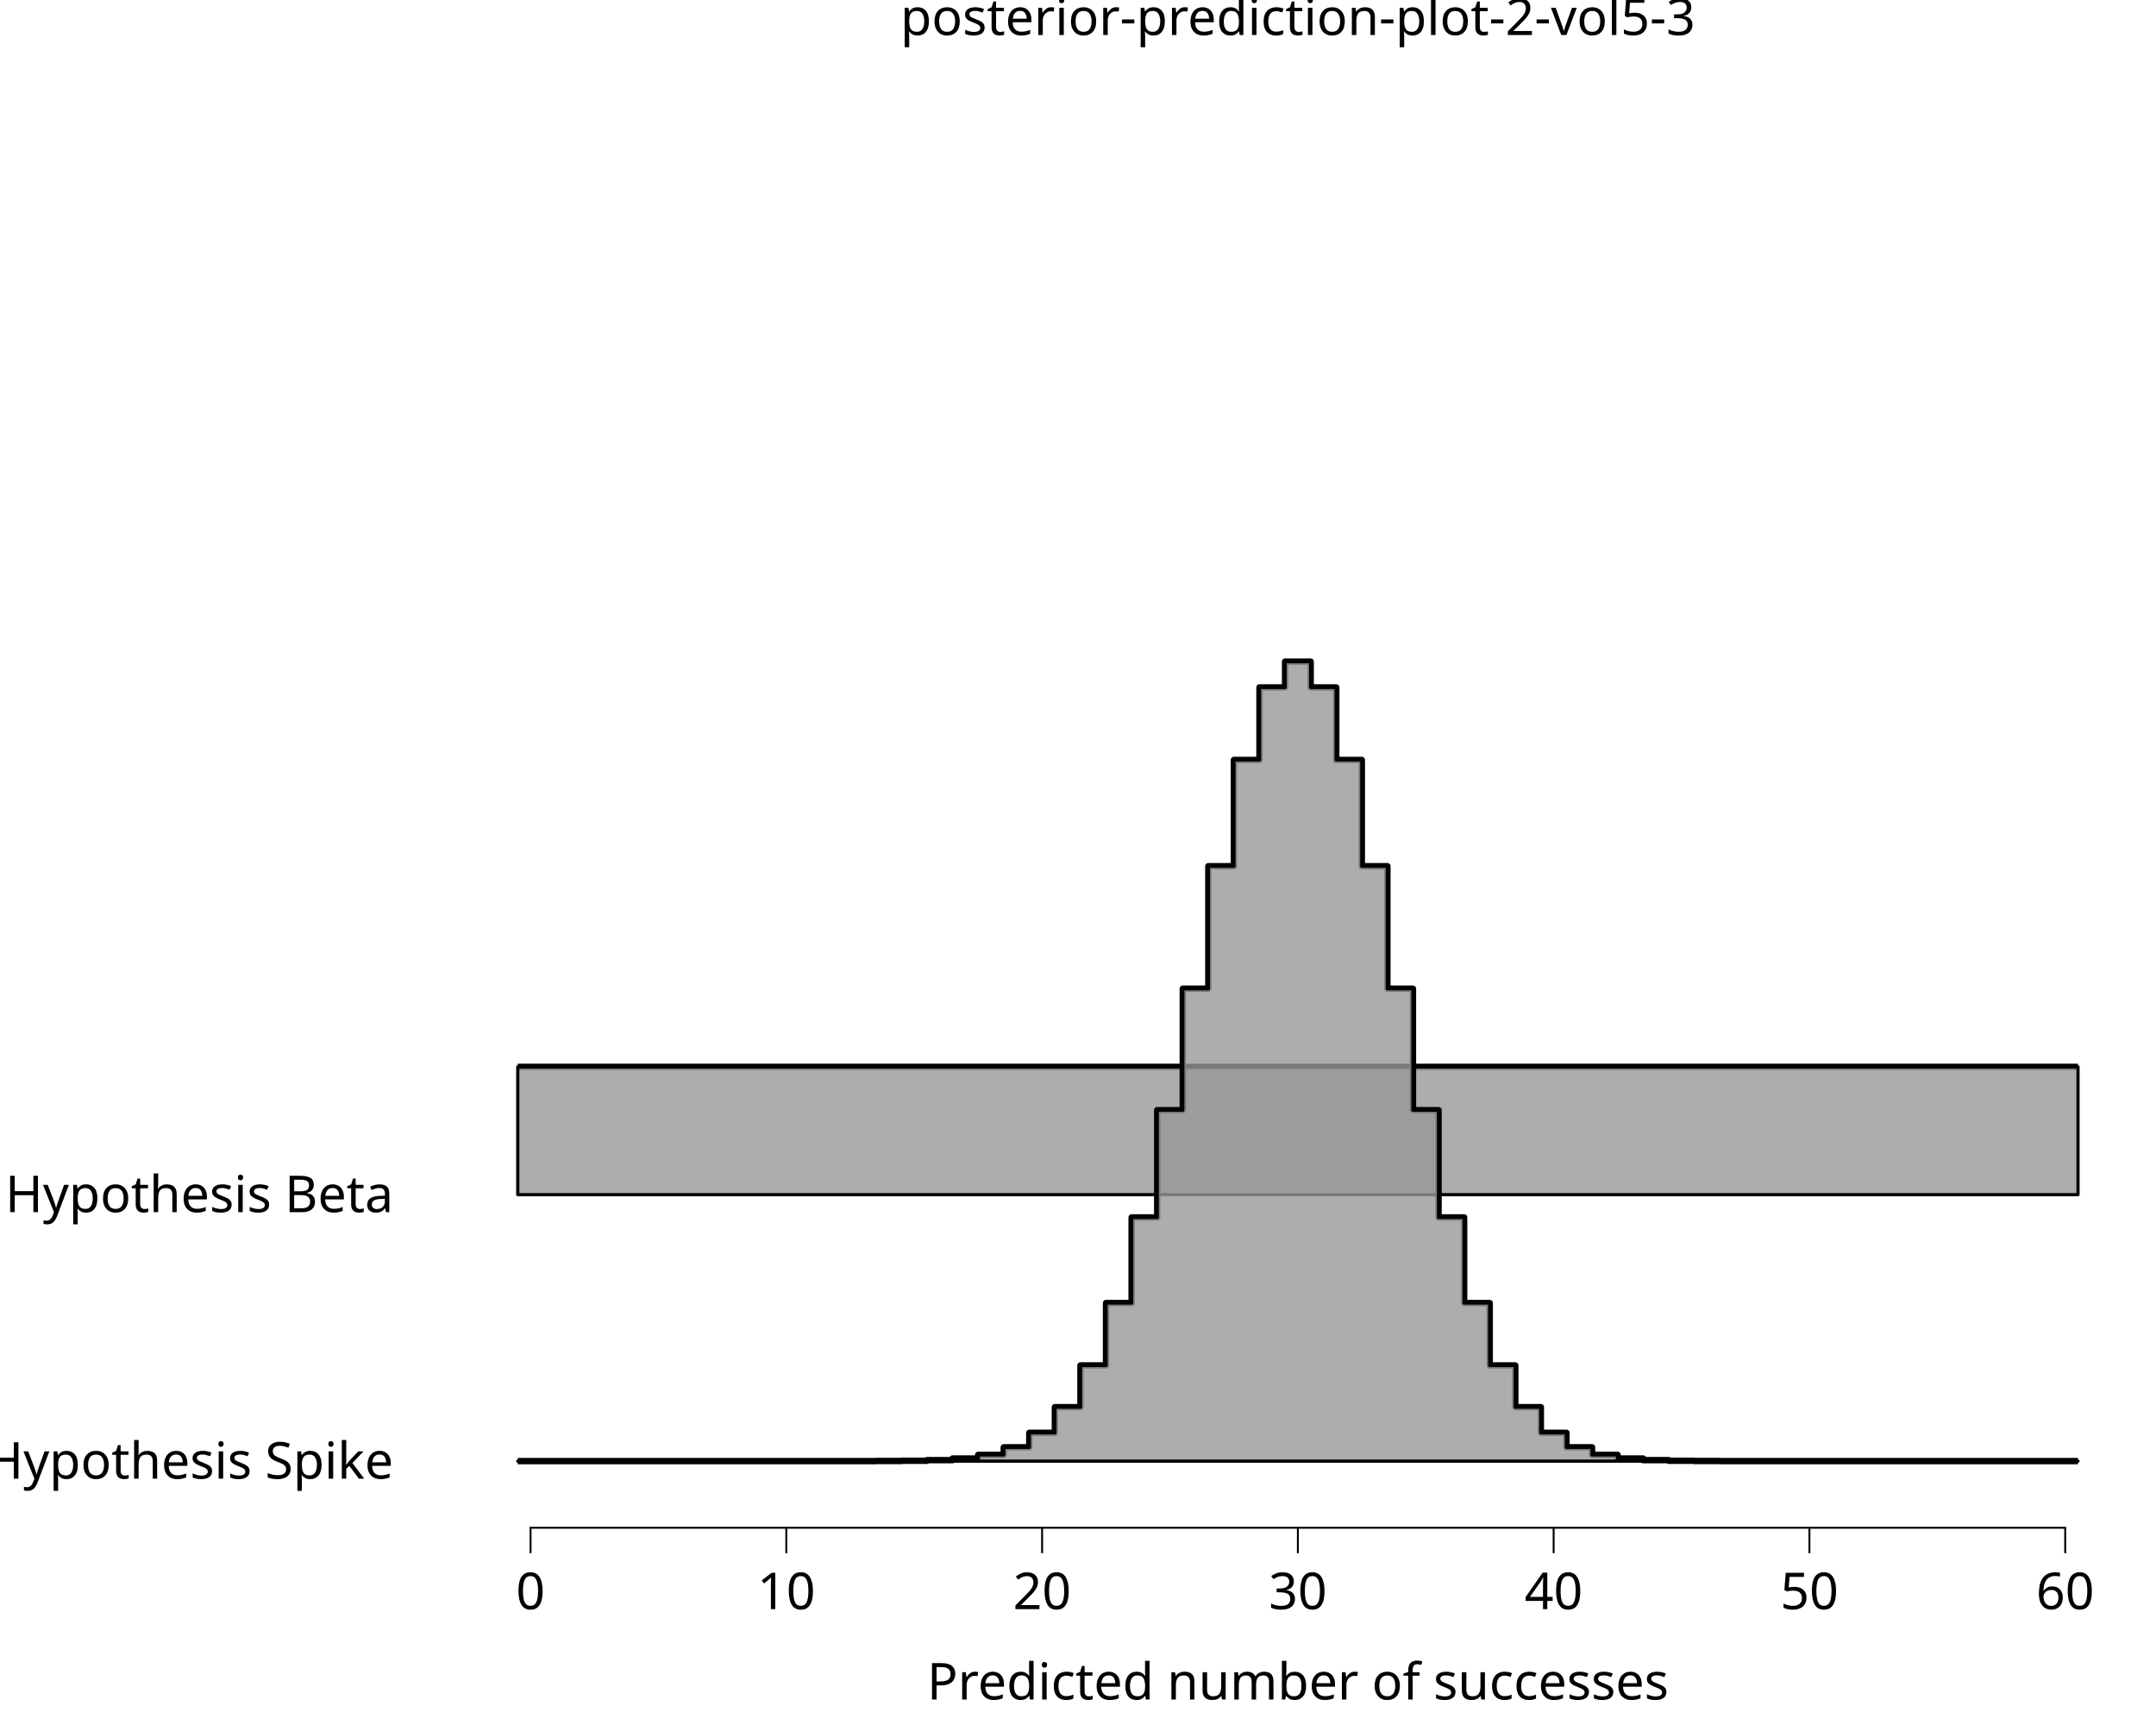
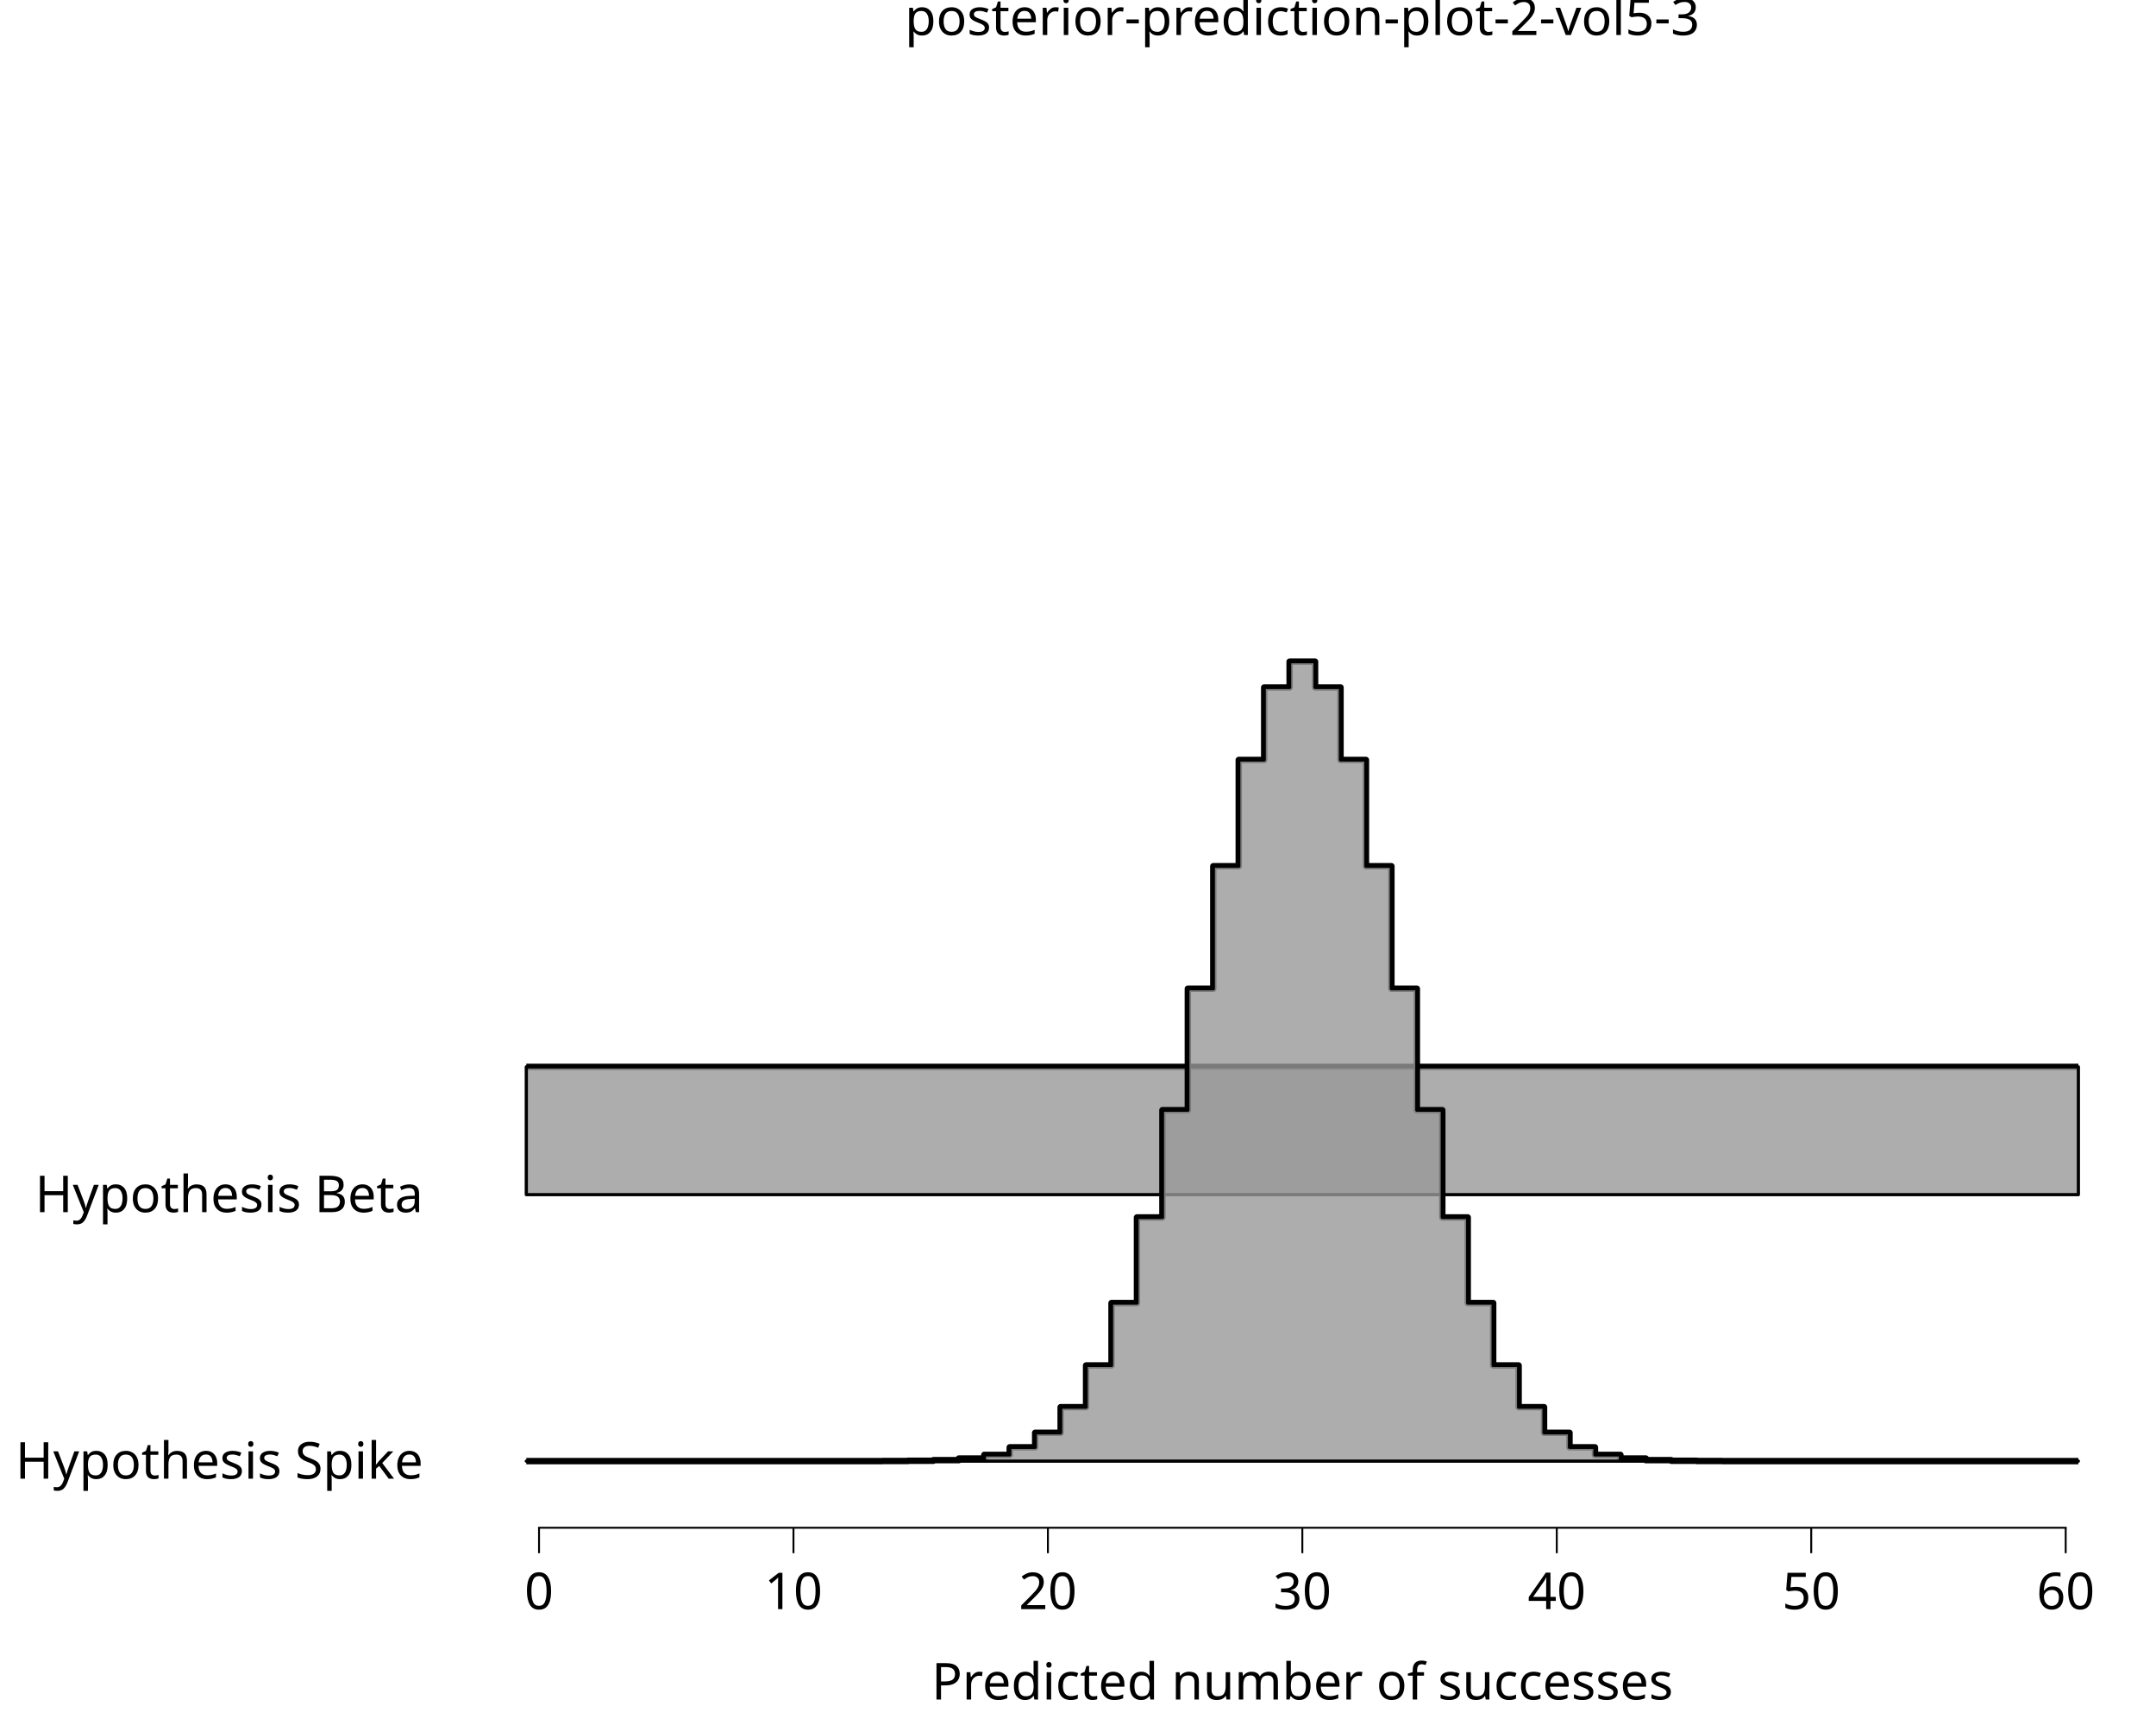
<svg xmlns="http://www.w3.org/2000/svg" class="svglite" data-engine-version="2.0" width="720.00pt" height="576.00pt" viewBox="0 0 720.00 576.00">
  <defs>
    <style type="text/css">
    .svglite line, .svglite polyline, .svglite polygon, .svglite path, .svglite rect, .svglite circle {
      fill: none;
      stroke: #000000;
      stroke-linecap: round;
      stroke-linejoin: round;
      stroke-miterlimit: 10.00;
    }
  </style>
  </defs>
  <rect width="100%" height="100%" style="stroke: none; fill: #FFFFFF;" />
  <defs>
    <clipPath id="cpMC4wMHw3MjAuMDB8MC4wMHw1NzYuMDA=">
      <rect x="0.00" y="0.00" width="720.00" height="576.00" />
    </clipPath>
  </defs>
  <g clip-path="url(#cpMC4wMHw3MjAuMDB8MC4wMHw1NzYuMDA=)">
    <rect x="0.00" y="0.00" width="720.00" height="576.00" style="stroke-width: 10.67; stroke: none;" />
-     <rect x="146.85" y="20.71" width="573.15" height="489.43" style="stroke-width: 10.67; stroke: none;" />
-     <polyline points="172.91,356.24 181.45,356.24 181.45,356.24 189.99,356.24 189.99,356.24 198.53,356.24 198.53,356.24 207.07,356.24 207.07,356.24 215.61,356.24 215.61,356.24 224.16,356.24 224.16,356.24 232.70,356.24 232.70,356.24 241.24,356.24 241.24,356.24 249.78,356.24 249.78,356.24 258.32,356.24 258.32,356.24 266.86,356.24 266.86,356.24 275.41,356.24 275.41,356.24 283.95,356.24 283.95,356.24 292.49,356.24 292.49,356.24 301.03,356.24 301.03,356.24 309.57,356.24 309.57,356.24 318.11,356.24 318.11,356.24 326.66,356.24 326.66,356.24 335.20,356.24 335.20,356.24 343.74,356.24 343.74,356.24 352.28,356.24 352.28,356.24 360.82,356.24 360.82,356.24 369.36,356.24 369.36,356.24 377.91,356.24 377.91,356.24 386.45,356.24 386.45,356.24 394.99,356.24 394.99,356.24 403.53,356.24 403.53,356.24 412.07,356.24 412.07,356.24 420.61,356.24 420.61,356.24 429.16,356.24 429.16,356.24 437.70,356.24 437.70,356.24 446.24,356.24 446.24,356.24 454.78,356.24 454.78,356.24 463.32,356.24 463.32,356.24 471.86,356.24 471.86,356.24 480.41,356.24 480.41,356.24 488.95,356.24 488.95,356.24 497.49,356.24 497.49,356.24 506.03,356.24 506.03,356.24 514.57,356.24 514.57,356.24 523.11,356.24 523.11,356.24 531.66,356.24 531.66,356.24 540.20,356.24 540.20,356.24 548.74,356.24 548.74,356.24 557.28,356.24 557.28,356.24 565.82,356.24 565.82,356.24 574.36,356.24 574.36,356.24 582.91,356.24 582.91,356.24 591.45,356.24 591.45,356.24 599.99,356.24 599.99,356.24 608.53,356.24 608.53,356.24 617.07,356.24 617.07,356.24 625.61,356.24 625.61,356.24 634.16,356.24 634.16,356.24 642.70,356.24 642.70,356.24 651.24,356.24 651.24,356.24 659.78,356.24 659.78,356.24 668.32,356.24 668.32,356.24 676.86,356.24 676.86,356.24 685.41,356.24 685.41,356.24 693.95,356.24 " style="stroke-width: 2.13; stroke-linecap: butt;" />
-     <polygon points="172.91,398.91 172.91,356.24 181.45,356.24 181.45,356.24 189.99,356.24 189.99,356.24 198.53,356.24 198.53,356.24 207.07,356.24 207.07,356.24 215.61,356.24 215.61,356.24 224.16,356.24 224.16,356.24 232.70,356.24 232.70,356.24 241.24,356.24 241.24,356.24 249.78,356.24 249.78,356.24 258.32,356.24 258.32,356.24 266.86,356.24 266.86,356.24 275.41,356.24 275.41,356.24 283.95,356.24 283.95,356.24 292.49,356.24 292.49,356.24 301.03,356.24 301.03,356.24 309.57,356.24 309.57,356.24 318.11,356.24 318.11,356.24 326.66,356.24 326.66,356.24 335.20,356.24 335.20,356.24 343.74,356.24 343.74,356.24 352.28,356.24 352.28,356.24 360.82,356.24 360.82,356.24 369.36,356.24 369.36,356.24 377.91,356.24 377.91,356.24 386.45,356.24 386.45,356.24 394.99,356.24 394.99,356.24 403.53,356.24 403.53,356.24 412.07,356.24 412.07,356.24 420.61,356.24 420.61,356.24 429.16,356.24 429.16,356.24 437.70,356.24 437.70,356.24 446.24,356.24 446.24,356.24 454.78,356.24 454.78,356.24 463.32,356.24 463.32,356.24 471.86,356.24 471.86,356.24 480.41,356.24 480.41,356.24 488.95,356.24 488.95,356.24 497.49,356.24 497.49,356.24 506.03,356.24 506.03,356.24 514.57,356.24 514.57,356.24 523.11,356.24 523.11,356.24 531.66,356.24 531.66,356.24 540.20,356.24 540.20,356.24 548.74,356.24 548.74,356.24 557.28,356.24 557.28,356.24 565.82,356.24 565.82,356.24 574.36,356.24 574.36,356.24 582.91,356.24 582.91,356.24 591.45,356.24 591.45,356.24 599.99,356.24 599.99,356.24 608.53,356.24 608.53,356.24 617.07,356.24 617.07,356.24 625.61,356.24 625.61,356.24 634.16,356.24 634.16,356.24 642.70,356.24 642.70,356.24 651.24,356.24 651.24,356.24 659.78,356.24 659.78,356.24 668.32,356.24 668.32,356.24 676.86,356.24 676.86,356.24 685.41,356.24 685.41,356.24 693.95,356.24 693.95,398.91 " style="stroke-width: 1.07; stroke-linecap: butt; fill: #999999; fill-opacity: 0.80;" />
-     <polyline points="172.91,487.89 181.45,487.89 181.45,487.89 189.99,487.89 189.99,487.89 198.53,487.89 198.53,487.89 207.07,487.89 207.07,487.89 215.61,487.89 215.61,487.89 224.16,487.89 224.16,487.89 232.70,487.89 232.70,487.89 241.24,487.89 241.24,487.89 249.78,487.89 249.78,487.89 258.32,487.89 258.32,487.89 266.86,487.89 266.86,487.89 275.41,487.89 275.41,487.89 283.95,487.89 283.95,487.88 292.49,487.88 292.49,487.85 301.03,487.85 301.03,487.77 309.57,487.77 309.57,487.56 318.11,487.56 318.11,487.02 326.66,487.02 326.66,485.80 335.20,485.80 335.20,483.28 343.74,483.28 343.74,478.43 352.28,478.43 352.28,469.87 360.82,469.87 360.82,455.94 369.36,455.94 369.36,435.10 377.91,435.10 377.91,406.51 386.45,406.51 386.45,370.70 394.99,370.70 394.99,330.14 403.53,330.14 403.53,289.24 412.07,289.24 412.07,253.76 420.61,253.76 420.61,229.54 429.16,229.54 429.16,220.93 437.70,220.93 437.70,229.54 446.24,229.54 446.24,253.76 454.78,253.76 454.78,289.24 463.32,289.24 463.32,330.14 471.86,330.14 471.86,370.70 480.41,370.70 480.41,406.51 488.95,406.51 488.95,435.10 497.49,435.10 497.49,455.94 506.03,455.94 506.03,469.87 514.57,469.87 514.57,478.43 523.11,478.43 523.11,483.28 531.66,483.28 531.66,485.80 540.20,485.80 540.20,487.02 548.74,487.02 548.74,487.56 557.28,487.56 557.28,487.77 565.82,487.77 565.82,487.85 574.36,487.85 574.36,487.88 582.91,487.88 582.91,487.89 591.45,487.89 591.45,487.89 599.99,487.89 599.99,487.89 608.53,487.89 608.53,487.89 617.07,487.89 617.07,487.89 625.61,487.89 625.61,487.89 634.16,487.89 634.16,487.89 642.70,487.89 642.70,487.89 651.24,487.89 651.24,487.89 659.78,487.89 659.78,487.89 668.32,487.89 668.32,487.89 676.86,487.89 676.86,487.89 685.41,487.89 685.41,487.89 693.95,487.89 " style="stroke-width: 2.13; stroke-linecap: butt;" />
-     <polygon points="172.91,487.89 172.91,487.89 181.45,487.89 181.45,487.89 189.99,487.89 189.99,487.89 198.53,487.89 198.53,487.89 207.07,487.89 207.07,487.89 215.61,487.89 215.61,487.89 224.16,487.89 224.16,487.89 232.70,487.89 232.70,487.89 241.24,487.89 241.24,487.89 249.78,487.89 249.78,487.89 258.32,487.89 258.32,487.89 266.86,487.89 266.86,487.89 275.41,487.89 275.41,487.89 283.95,487.89 283.95,487.88 292.49,487.88 292.49,487.85 301.03,487.85 301.03,487.77 309.57,487.77 309.57,487.56 318.11,487.56 318.11,487.02 326.66,487.02 326.66,485.80 335.20,485.80 335.20,483.28 343.74,483.28 343.74,478.43 352.28,478.43 352.28,469.87 360.82,469.87 360.82,455.94 369.36,455.94 369.36,435.10 377.91,435.10 377.91,406.51 386.45,406.51 386.45,370.70 394.99,370.70 394.99,330.14 403.53,330.14 403.53,289.24 412.07,289.24 412.07,253.76 420.61,253.76 420.61,229.54 429.16,229.54 429.16,220.93 437.70,220.93 437.70,229.54 446.24,229.54 446.24,253.76 454.78,253.76 454.78,289.24 463.32,289.24 463.32,330.14 471.86,330.14 471.86,370.70 480.41,370.70 480.41,406.51 488.95,406.51 488.95,435.10 497.49,435.10 497.49,455.94 506.03,455.94 506.03,469.87 514.57,469.87 514.57,478.43 523.11,478.43 523.11,483.28 531.66,483.28 531.66,485.80 540.20,485.80 540.20,487.02 548.74,487.02 548.74,487.56 557.28,487.56 557.28,487.77 565.82,487.77 565.82,487.85 574.36,487.85 574.36,487.88 582.91,487.88 582.91,487.89 591.45,487.89 591.45,487.89 599.99,487.89 599.99,487.89 608.53,487.89 608.53,487.89 617.07,487.89 617.07,487.89 625.61,487.89 625.61,487.89 634.16,487.89 634.16,487.89 642.70,487.89 642.70,487.89 651.24,487.89 651.24,487.89 659.78,487.89 659.78,487.89 668.32,487.89 668.32,487.89 676.86,487.89 676.86,487.89 685.41,487.89 685.41,487.89 693.95,487.89 693.95,487.89 " style="stroke-width: 1.07; stroke-linecap: butt; fill: #999999; fill-opacity: 0.80;" />
-     <line x1="176.86" y1="510.14" x2="690.00" y2="510.14" style="stroke-width: 0.64; stroke-linecap: butt;" />
-     <rect x="146.85" y="20.71" width="573.15" height="489.43" style="stroke-width: 0.00; stroke: none;" />
-     <text x="131.38" y="493.74" text-anchor="end" style="font-size: 17.00px; font-family: sans;" textLength="131.38px" lengthAdjust="spacingAndGlyphs">Hypothesis Spike</text>
-     <text x="131.38" y="404.75" text-anchor="end" style="font-size: 17.00px; font-family: sans;" textLength="123.82px" lengthAdjust="spacingAndGlyphs">Hypothesis Beta</text>
-     <polyline points="146.85,510.14 720.00,510.14 " style="stroke-width: 0.00; stroke: none; stroke-linecap: butt;" />
-     <polyline points="177.18,518.64 177.18,510.14 " style="stroke-width: 0.64; stroke-linecap: butt;" />
-     <polyline points="262.59,518.64 262.59,510.14 " style="stroke-width: 0.64; stroke-linecap: butt;" />
-     <polyline points="348.01,518.64 348.01,510.14 " style="stroke-width: 0.64; stroke-linecap: butt;" />
-     <polyline points="433.43,518.64 433.43,510.14 " style="stroke-width: 0.64; stroke-linecap: butt;" />
-     <polyline points="518.84,518.64 518.84,510.14 " style="stroke-width: 0.64; stroke-linecap: butt;" />
-     <polyline points="604.26,518.64 604.26,510.14 " style="stroke-width: 0.64; stroke-linecap: butt;" />
-     <polyline points="689.68,518.64 689.68,510.14 " style="stroke-width: 0.64; stroke-linecap: butt;" />
-     <text x="177.18" y="537.32" text-anchor="middle" style="font-size: 17.00px; font-family: sans;" textLength="9.46px" lengthAdjust="spacingAndGlyphs">0</text>
-     <text x="262.59" y="537.32" text-anchor="middle" style="font-size: 17.00px; font-family: sans;" textLength="18.91px" lengthAdjust="spacingAndGlyphs">10</text>
-     <text x="348.01" y="537.32" text-anchor="middle" style="font-size: 17.00px; font-family: sans;" textLength="18.91px" lengthAdjust="spacingAndGlyphs">20</text>
-     <text x="433.43" y="537.32" text-anchor="middle" style="font-size: 17.00px; font-family: sans;" textLength="18.91px" lengthAdjust="spacingAndGlyphs">30</text>
-     <text x="518.84" y="537.32" text-anchor="middle" style="font-size: 17.00px; font-family: sans;" textLength="18.91px" lengthAdjust="spacingAndGlyphs">40</text>
-     <text x="604.26" y="537.32" text-anchor="middle" style="font-size: 17.00px; font-family: sans;" textLength="18.91px" lengthAdjust="spacingAndGlyphs">50</text>
-     <text x="689.68" y="537.32" text-anchor="middle" style="font-size: 17.00px; font-family: sans;" textLength="18.91px" lengthAdjust="spacingAndGlyphs">60</text>
-     <text x="433.43" y="567.49" text-anchor="middle" style="font-size: 17.00px; font-family: sans;" textLength="237.23px" lengthAdjust="spacingAndGlyphs">Predicted number of successes</text>
-     <text x="433.43" y="11.70" text-anchor="middle" style="font-size: 17.00px; font-family: sans;" textLength="245.68px" lengthAdjust="spacingAndGlyphs">posterior-prediction-plot-2-vol5-3</text>
+     <rect x="149.84" y="20.71" width="570.16" height="489.43" style="stroke-width: 10.67; stroke: none;" />
+     <polyline points="175.76,356.24 184.26,356.24 184.26,356.24 192.75,356.24 192.75,356.24 201.25,356.24 201.25,356.24 209.75,356.24 209.75,356.24 218.24,356.24 218.24,356.24 226.74,356.24 226.74,356.24 235.24,356.24 235.24,356.24 243.74,356.24 243.74,356.24 252.23,356.24 252.23,356.24 260.73,356.24 260.73,356.24 269.23,356.24 269.23,356.24 277.72,356.24 277.72,356.24 286.22,356.24 286.22,356.24 294.72,356.24 294.72,356.24 303.22,356.24 303.22,356.24 311.71,356.24 311.71,356.24 320.21,356.24 320.21,356.24 328.71,356.24 328.71,356.24 337.20,356.24 337.20,356.24 345.70,356.24 345.70,356.24 354.20,356.24 354.20,356.24 362.70,356.24 362.70,356.24 371.19,356.24 371.19,356.24 379.69,356.24 379.69,356.24 388.19,356.24 388.19,356.24 396.68,356.24 396.68,356.24 405.18,356.24 405.18,356.24 413.68,356.24 413.68,356.24 422.18,356.24 422.18,356.24 430.67,356.24 430.67,356.24 439.17,356.24 439.17,356.24 447.67,356.24 447.67,356.24 456.16,356.24 456.16,356.24 464.66,356.24 464.66,356.24 473.16,356.24 473.16,356.24 481.66,356.24 481.66,356.24 490.15,356.24 490.15,356.24 498.65,356.24 498.65,356.24 507.15,356.24 507.15,356.24 515.64,356.24 515.64,356.24 524.14,356.24 524.14,356.24 532.64,356.24 532.64,356.24 541.14,356.24 541.14,356.24 549.63,356.24 549.63,356.24 558.13,356.24 558.13,356.24 566.63,356.24 566.63,356.24 575.12,356.24 575.12,356.24 583.62,356.24 583.62,356.24 592.12,356.24 592.12,356.24 600.62,356.24 600.62,356.24 609.11,356.24 609.11,356.24 617.61,356.24 617.61,356.24 626.11,356.24 626.11,356.24 634.60,356.24 634.60,356.24 643.10,356.24 643.10,356.24 651.60,356.24 651.60,356.24 660.10,356.24 660.10,356.24 668.59,356.24 668.59,356.24 677.09,356.24 677.09,356.24 685.59,356.24 685.59,356.24 694.08,356.24 " style="stroke-width: 2.13; stroke-linecap: butt;" />
+     <polygon points="175.76,398.91 175.76,356.24 184.26,356.24 184.26,356.24 192.75,356.24 192.75,356.24 201.25,356.24 201.25,356.24 209.75,356.24 209.75,356.24 218.24,356.24 218.24,356.24 226.74,356.24 226.74,356.24 235.24,356.24 235.24,356.24 243.74,356.24 243.74,356.24 252.23,356.24 252.23,356.24 260.73,356.24 260.73,356.24 269.23,356.24 269.23,356.24 277.72,356.24 277.72,356.24 286.22,356.24 286.22,356.24 294.72,356.24 294.72,356.24 303.22,356.24 303.22,356.24 311.71,356.24 311.71,356.24 320.21,356.24 320.21,356.24 328.71,356.24 328.71,356.24 337.20,356.24 337.20,356.24 345.70,356.24 345.70,356.24 354.20,356.24 354.20,356.24 362.70,356.24 362.70,356.24 371.19,356.24 371.19,356.24 379.69,356.24 379.69,356.24 388.19,356.24 388.19,356.24 396.68,356.24 396.68,356.24 405.18,356.24 405.18,356.24 413.68,356.24 413.68,356.24 422.18,356.24 422.18,356.24 430.67,356.24 430.67,356.24 439.17,356.24 439.17,356.24 447.67,356.24 447.67,356.24 456.16,356.24 456.16,356.24 464.66,356.24 464.66,356.24 473.16,356.24 473.16,356.24 481.66,356.24 481.66,356.24 490.15,356.24 490.15,356.24 498.65,356.24 498.65,356.24 507.15,356.24 507.15,356.24 515.64,356.24 515.64,356.24 524.14,356.24 524.14,356.24 532.64,356.24 532.64,356.24 541.14,356.24 541.14,356.24 549.63,356.24 549.63,356.24 558.13,356.24 558.13,356.24 566.63,356.24 566.63,356.24 575.12,356.24 575.12,356.24 583.62,356.24 583.62,356.24 592.12,356.24 592.12,356.24 600.62,356.24 600.62,356.24 609.11,356.24 609.11,356.24 617.61,356.24 617.61,356.24 626.11,356.24 626.11,356.24 634.60,356.24 634.60,356.24 643.10,356.24 643.10,356.24 651.60,356.24 651.60,356.24 660.10,356.24 660.10,356.24 668.59,356.24 668.59,356.24 677.09,356.24 677.09,356.24 685.59,356.24 685.59,356.24 694.08,356.24 694.08,398.91 " style="stroke-width: 1.07; stroke-linecap: butt; fill: #999999; fill-opacity: 0.80;" />
+     <polyline points="175.76,487.89 184.26,487.89 184.26,487.89 192.75,487.89 192.75,487.89 201.25,487.89 201.25,487.89 209.75,487.89 209.75,487.89 218.24,487.89 218.24,487.89 226.74,487.89 226.74,487.89 235.24,487.89 235.24,487.89 243.74,487.89 243.74,487.89 252.23,487.89 252.23,487.89 260.73,487.89 260.73,487.89 269.23,487.89 269.23,487.89 277.72,487.89 277.72,487.89 286.22,487.89 286.22,487.88 294.72,487.88 294.72,487.85 303.22,487.85 303.22,487.77 311.71,487.77 311.71,487.56 320.21,487.56 320.21,487.02 328.71,487.02 328.71,485.80 337.20,485.80 337.20,483.28 345.70,483.28 345.70,478.43 354.20,478.43 354.20,469.87 362.70,469.87 362.70,455.94 371.19,455.94 371.19,435.10 379.69,435.10 379.69,406.51 388.19,406.51 388.19,370.70 396.68,370.70 396.68,330.14 405.18,330.14 405.18,289.24 413.68,289.24 413.68,253.76 422.18,253.76 422.18,229.54 430.67,229.54 430.67,220.93 439.17,220.93 439.17,229.54 447.67,229.54 447.67,253.76 456.16,253.76 456.16,289.24 464.66,289.24 464.66,330.14 473.16,330.14 473.16,370.70 481.66,370.70 481.66,406.51 490.15,406.51 490.15,435.10 498.65,435.10 498.65,455.94 507.15,455.94 507.15,469.87 515.64,469.87 515.64,478.43 524.14,478.43 524.14,483.28 532.64,483.28 532.64,485.80 541.14,485.80 541.14,487.02 549.63,487.02 549.63,487.56 558.13,487.56 558.13,487.77 566.63,487.77 566.63,487.85 575.12,487.85 575.12,487.88 583.62,487.88 583.62,487.89 592.12,487.89 592.12,487.89 600.62,487.89 600.62,487.89 609.11,487.89 609.11,487.89 617.61,487.89 617.61,487.89 626.11,487.89 626.11,487.89 634.60,487.89 634.60,487.89 643.10,487.89 643.10,487.89 651.60,487.89 651.60,487.89 660.10,487.89 660.10,487.89 668.59,487.89 668.59,487.89 677.09,487.89 677.09,487.89 685.59,487.89 685.59,487.89 694.08,487.89 " style="stroke-width: 2.13; stroke-linecap: butt;" />
+     <polygon points="175.76,487.89 175.76,487.89 184.26,487.89 184.26,487.89 192.75,487.89 192.75,487.89 201.25,487.89 201.25,487.89 209.75,487.89 209.75,487.89 218.24,487.89 218.24,487.89 226.74,487.89 226.74,487.89 235.24,487.89 235.24,487.89 243.74,487.89 243.74,487.89 252.23,487.89 252.23,487.89 260.73,487.89 260.73,487.89 269.23,487.89 269.23,487.89 277.72,487.89 277.72,487.89 286.22,487.89 286.22,487.88 294.72,487.88 294.72,487.85 303.22,487.85 303.22,487.77 311.71,487.77 311.71,487.56 320.21,487.56 320.21,487.02 328.71,487.02 328.71,485.80 337.20,485.80 337.20,483.28 345.70,483.28 345.70,478.43 354.20,478.43 354.20,469.87 362.70,469.87 362.70,455.94 371.19,455.94 371.19,435.10 379.69,435.10 379.69,406.51 388.19,406.51 388.19,370.70 396.68,370.70 396.68,330.14 405.18,330.14 405.18,289.24 413.68,289.24 413.68,253.76 422.18,253.76 422.18,229.54 430.67,229.54 430.67,220.93 439.17,220.93 439.17,229.54 447.67,229.54 447.67,253.76 456.16,253.76 456.16,289.24 464.66,289.24 464.66,330.14 473.16,330.14 473.16,370.70 481.66,370.70 481.66,406.51 490.15,406.51 490.15,435.10 498.65,435.10 498.65,455.94 507.15,455.94 507.15,469.87 515.64,469.87 515.64,478.43 524.14,478.43 524.14,483.28 532.64,483.28 532.64,485.80 541.14,485.80 541.14,487.02 549.63,487.02 549.63,487.56 558.13,487.56 558.13,487.77 566.63,487.77 566.63,487.85 575.12,487.85 575.12,487.88 583.62,487.88 583.62,487.89 592.12,487.89 592.12,487.89 600.62,487.89 600.62,487.89 609.11,487.89 609.11,487.89 617.61,487.89 617.61,487.89 626.11,487.89 626.11,487.89 634.60,487.89 634.60,487.89 643.10,487.89 643.10,487.89 651.60,487.89 651.60,487.89 660.10,487.89 660.10,487.89 668.59,487.89 668.59,487.89 677.09,487.89 677.09,487.89 685.59,487.89 685.59,487.89 694.08,487.89 694.08,487.89 " style="stroke-width: 1.07; stroke-linecap: butt; fill: #999999; fill-opacity: 0.80;" />
+     <line x1="179.69" y1="510.14" x2="690.15" y2="510.14" style="stroke-width: 0.64; stroke-linecap: butt;" />
+     <rect x="149.84" y="20.71" width="570.16" height="489.43" style="stroke-width: 0.00; stroke: none;" />
+     <text x="141.34" y="493.74" text-anchor="end" style="font-size: 17.00px; font-family: sans;" textLength="131.38px" lengthAdjust="spacingAndGlyphs">Hypothesis Spike</text>
+     <text x="141.34" y="404.75" text-anchor="end" style="font-size: 17.00px; font-family: sans;" textLength="123.82px" lengthAdjust="spacingAndGlyphs">Hypothesis Beta</text>
+     <polyline points="149.84,510.14 720.00,510.14 " style="stroke-width: 0.00; stroke: none; stroke-linecap: butt;" />
+     <polyline points="180.01,518.64 180.01,510.14 " style="stroke-width: 0.64; stroke-linecap: butt;" />
+     <polyline points="264.98,518.64 264.98,510.14 " style="stroke-width: 0.64; stroke-linecap: butt;" />
+     <polyline points="349.95,518.64 349.95,510.14 " style="stroke-width: 0.64; stroke-linecap: butt;" />
+     <polyline points="434.92,518.64 434.92,510.14 " style="stroke-width: 0.64; stroke-linecap: butt;" />
+     <polyline points="519.89,518.64 519.89,510.14 " style="stroke-width: 0.64; stroke-linecap: butt;" />
+     <polyline points="604.86,518.64 604.86,510.14 " style="stroke-width: 0.64; stroke-linecap: butt;" />
+     <polyline points="689.84,518.64 689.84,510.14 " style="stroke-width: 0.64; stroke-linecap: butt;" />
+     <text x="180.01" y="537.32" text-anchor="middle" style="font-size: 17.00px; font-family: sans;" textLength="9.46px" lengthAdjust="spacingAndGlyphs">0</text>
+     <text x="264.98" y="537.32" text-anchor="middle" style="font-size: 17.00px; font-family: sans;" textLength="18.91px" lengthAdjust="spacingAndGlyphs">10</text>
+     <text x="349.95" y="537.32" text-anchor="middle" style="font-size: 17.00px; font-family: sans;" textLength="18.91px" lengthAdjust="spacingAndGlyphs">20</text>
+     <text x="434.92" y="537.32" text-anchor="middle" style="font-size: 17.00px; font-family: sans;" textLength="18.91px" lengthAdjust="spacingAndGlyphs">30</text>
+     <text x="519.89" y="537.32" text-anchor="middle" style="font-size: 17.00px; font-family: sans;" textLength="18.91px" lengthAdjust="spacingAndGlyphs">40</text>
+     <text x="604.86" y="537.32" text-anchor="middle" style="font-size: 17.00px; font-family: sans;" textLength="18.91px" lengthAdjust="spacingAndGlyphs">50</text>
+     <text x="689.84" y="537.32" text-anchor="middle" style="font-size: 17.00px; font-family: sans;" textLength="18.91px" lengthAdjust="spacingAndGlyphs">60</text>
+     <text x="434.92" y="567.49" text-anchor="middle" style="font-size: 17.00px; font-family: sans;" textLength="237.23px" lengthAdjust="spacingAndGlyphs">Predicted number of successes</text>
+     <text x="434.92" y="11.70" text-anchor="middle" style="font-size: 17.00px; font-family: sans;" textLength="245.68px" lengthAdjust="spacingAndGlyphs">posterior-prediction-plot-2-vol5-3</text>
  </g>
</svg>
